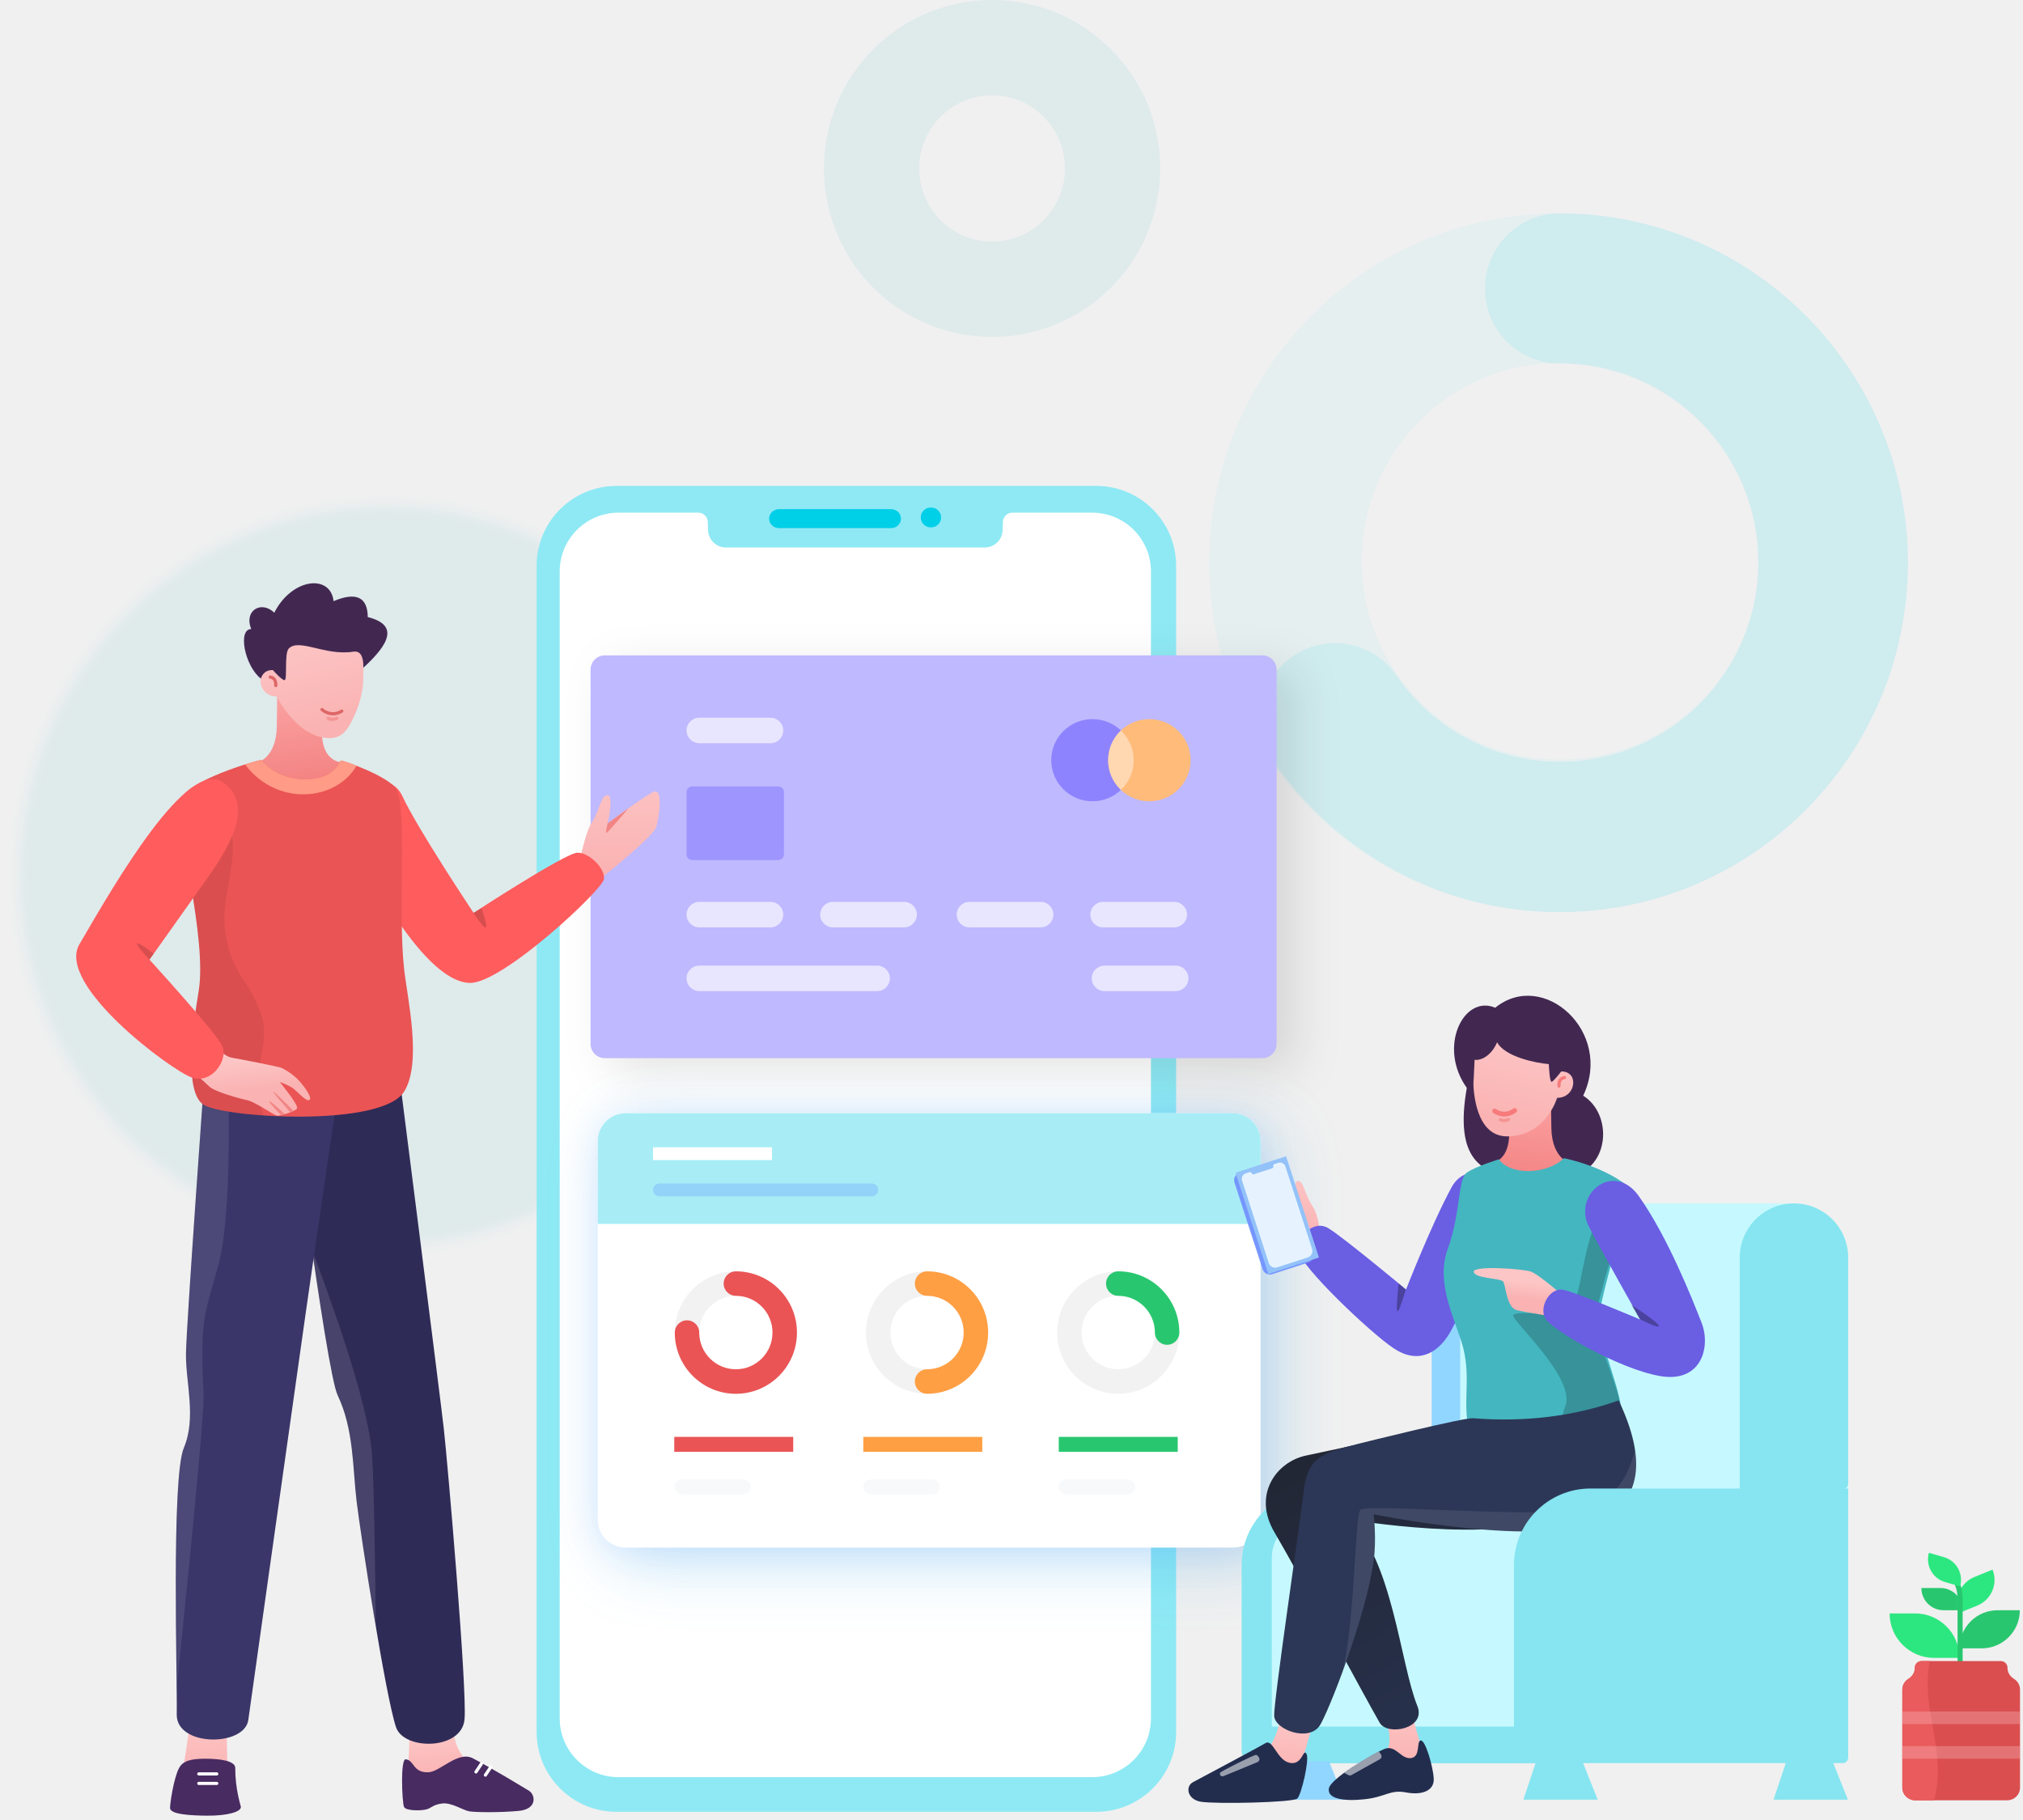
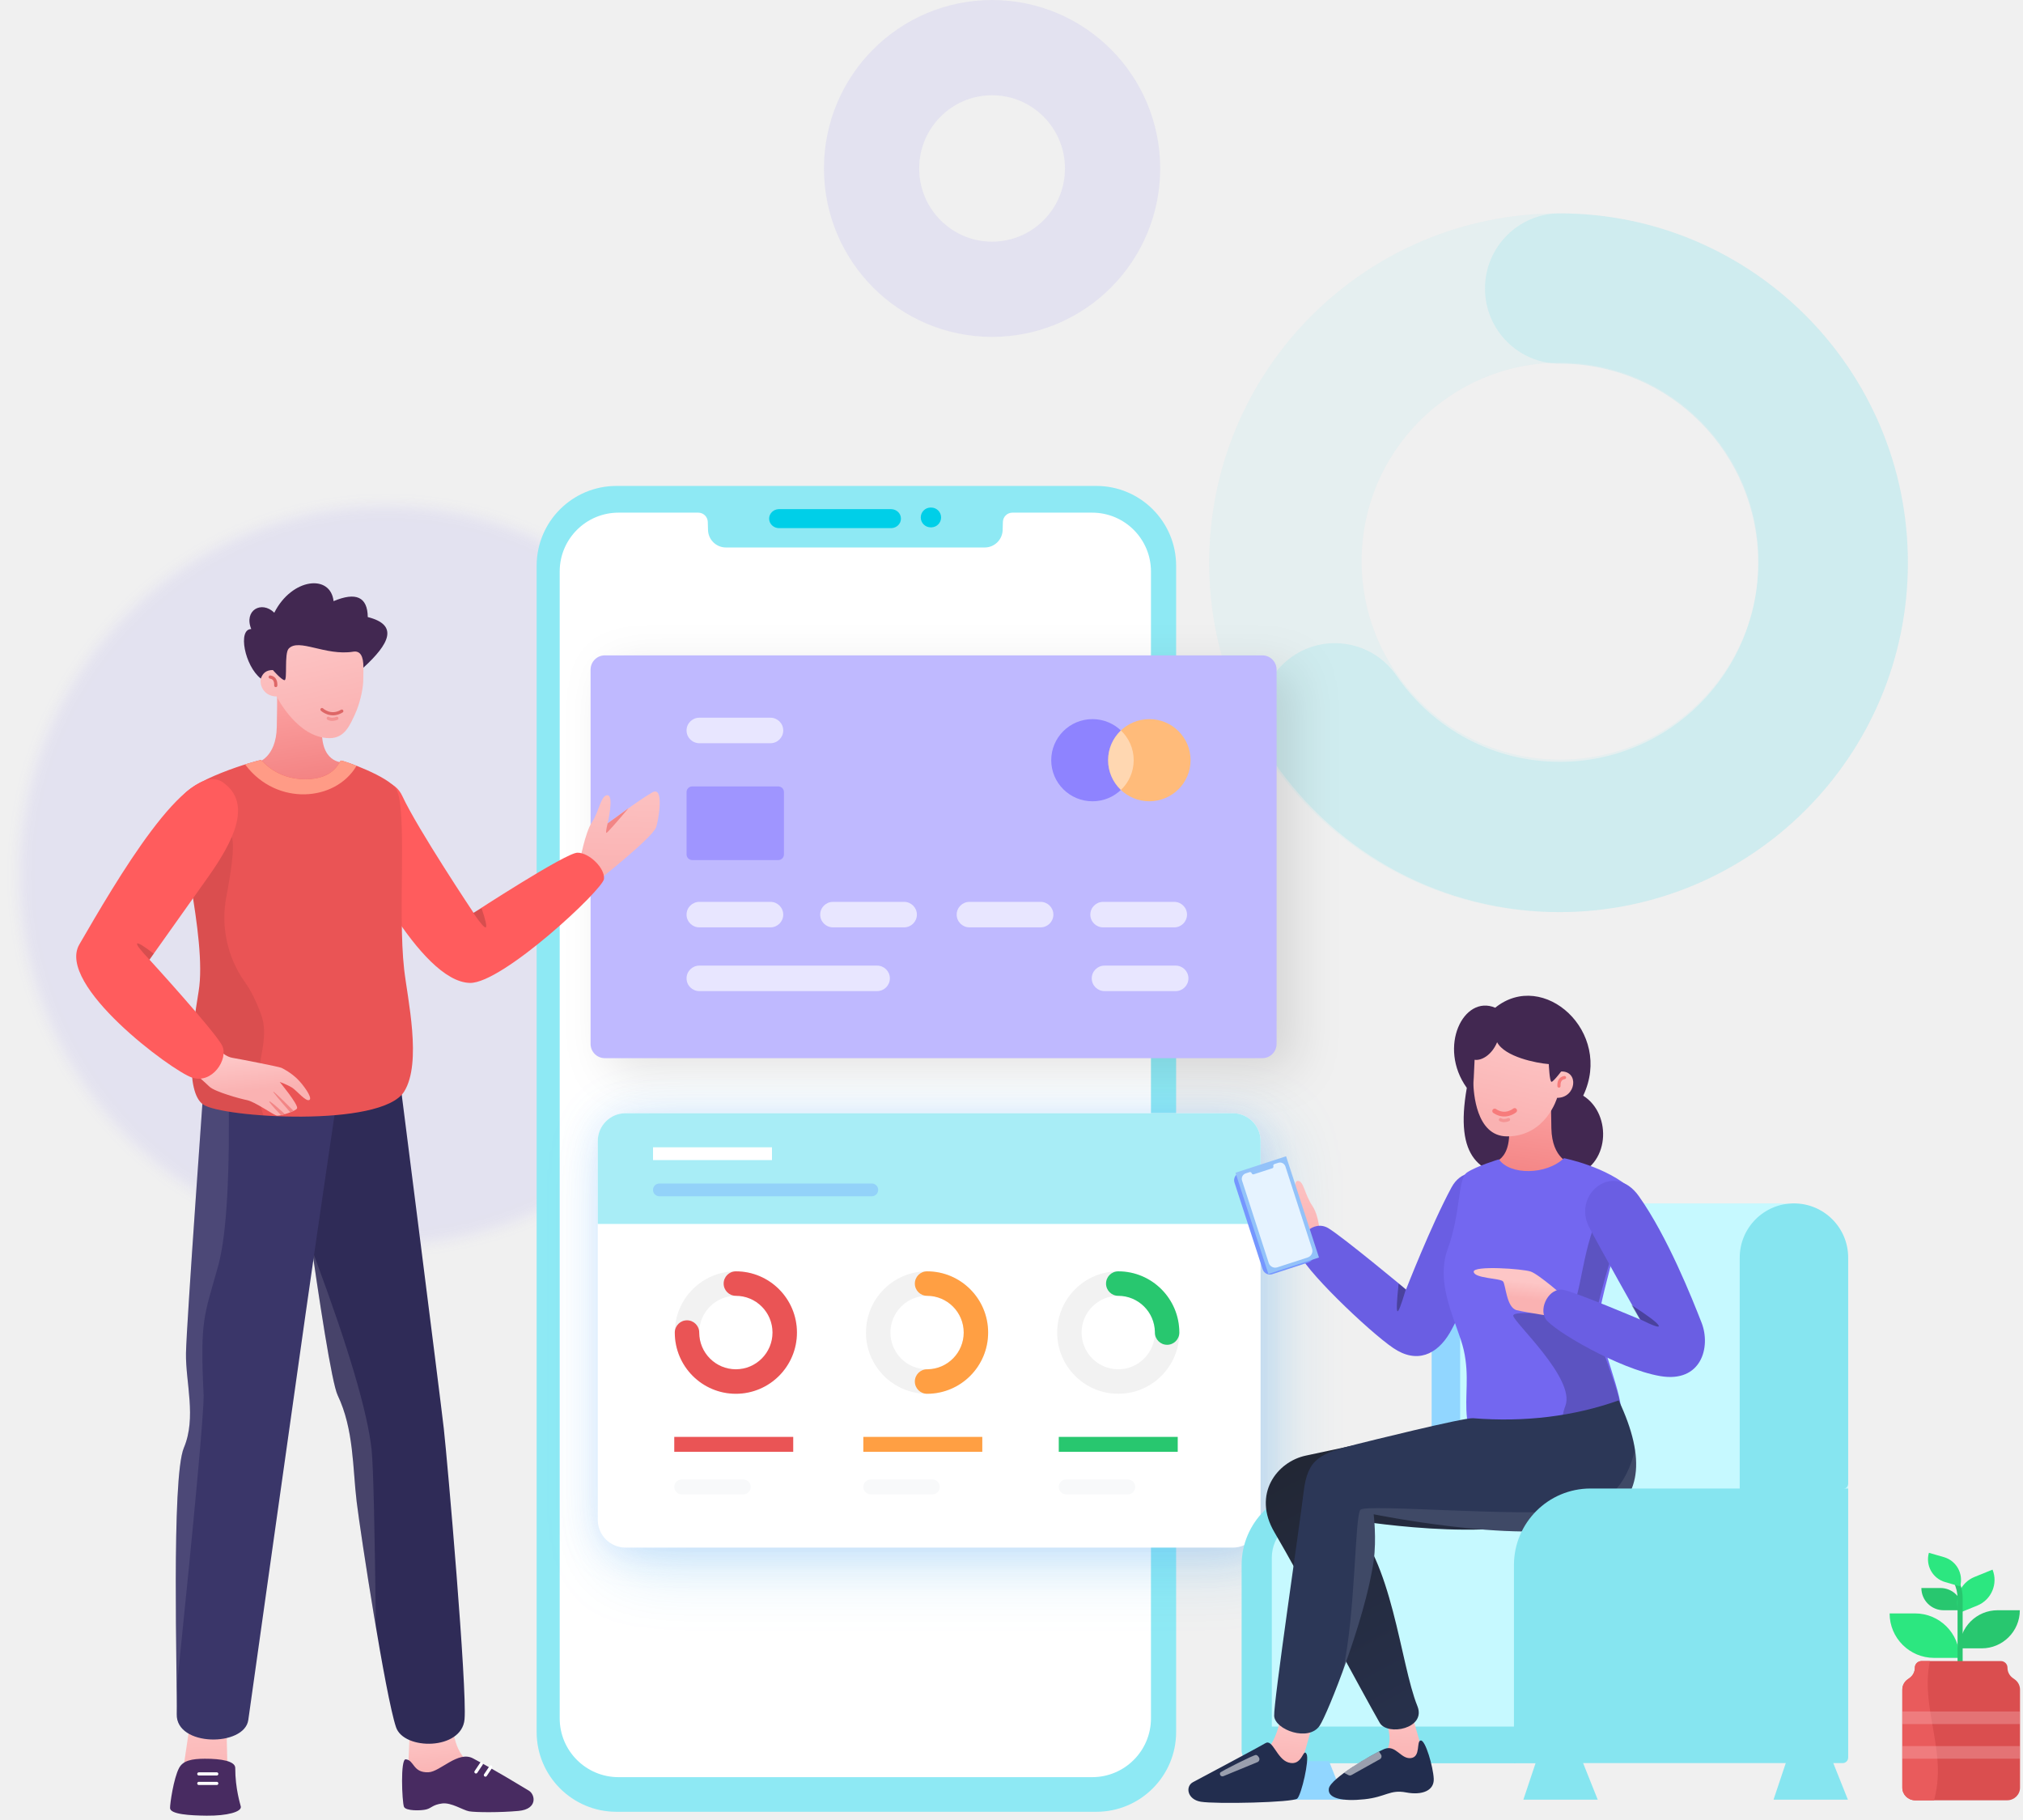
<svg xmlns="http://www.w3.org/2000/svg" xmlns:xlink="http://www.w3.org/1999/xlink" width="637px" height="573px" viewBox="0 0 637 573" version="1.1">
  <defs>
    <filter x="-2.6%" y="-2.6%" width="105.2%" height="105.2%" filterUnits="objectBoundingBox" id="filter-1">
      <feGaussianBlur stdDeviation="2" in="SourceGraphic" />
    </filter>
    <path d="M18.522,0 L43.63,0 C45.253,-7.42242666e-16 46.582,1.291 46.629,2.913 L46.703,5.483 C46.792,8.537 49.293,10.967 52.348,10.967 L133.831,10.967 C136.886,10.967 139.387,8.537 139.476,5.483 L139.55,2.913 C139.597,1.291 140.926,7.42242666e-16 142.549,0 L167.657,0 C177.886,-1.64974968e-14 186.179,8.293 186.179,18.522 L186.179,379.621 C186.179,389.85 177.886,398.143 167.657,398.143 L18.522,398.143 C8.293,398.143 4.01575893e-14,389.85 0,379.621 L0,18.522 C-1.25274242e-15,8.293 8.293,-1.67360005e-15 18.522,0 Z" id="path-2" />
    <path d="M8.757,0 L199.945,0 C204.781,-8.88398904e-16 208.702,3.921 208.702,8.757 L208.702,128.011 C208.702,132.847 204.781,136.768 199.945,136.768 L8.757,136.768 C3.921,136.768 4.14497961e-15,132.847 0,128.011 L0,8.757 C-5.92265936e-16,3.921 3.921,-2.66431478e-15 8.757,0 Z" id="path-4" />
    <filter x="-13.2%" y="-20.1%" width="131.1%" height="147.5%" filterUnits="objectBoundingBox" id="filter-6">
      <feOffset dx="5" dy="5" in="SourceAlpha" result="shadowOffsetOuter1" />
      <feGaussianBlur stdDeviation="10" in="shadowOffsetOuter1" result="shadowBlurOuter1" />
      <feColorMatrix values="0 0 0 0 0.076   0 0 0 0 0.583   0 0 0 0 0.879  0 0 0 0.229 0" type="matrix" in="shadowBlurOuter1" result="shadowMatrixOuter1" />
      <feOffset dx="0" dy="1" in="SourceAlpha" result="shadowOffsetOuter2" />
      <feGaussianBlur stdDeviation="5.5" in="shadowOffsetOuter2" result="shadowBlurOuter2" />
      <feColorMatrix values="0 0 0 0 0.504   0 0 0 0 0.7   0 0 0 0 1  0 0 0 0.234 0" type="matrix" in="shadowBlurOuter2" result="shadowMatrixOuter2" />
      <feMerge>
        <feMergeNode in="shadowMatrixOuter1" />
        <feMergeNode in="shadowMatrixOuter2" />
      </feMerge>
    </filter>
    <path d="M4.477,0 L211.527,0 C214,0 216.004,2.01 216.004,4.489 L216.004,122.332 C216.004,124.811 214,126.821 211.527,126.821 L4.477,126.821 C2.004,126.821 0,124.811 0,122.332 L0,4.489 C0,2.01 2.004,0 4.477,0 Z" id="path-7" />
    <filter x="-8.3%" y="-15.8%" width="122.2%" height="137.8%" filterUnits="objectBoundingBox" id="filter-8">
      <feOffset dx="6" dy="4" in="SourceAlpha" result="shadowOffsetOuter1" />
      <feGaussianBlur stdDeviation="7" in="shadowOffsetOuter1" result="shadowBlurOuter1" />
      <feColorMatrix values="0 0 0 0 0.019   0 0 0 0 0.019   0 0 0 0 0.019  0 0 0 0.11 0" type="matrix" in="shadowBlurOuter1" />
    </filter>
    <linearGradient x1="42.314%" y1="12.634%" x2="50%" y2="69.619%" id="linearGradient-9">
      <stop stop-color="#FDC6C6" offset="0%" />
      <stop stop-color="#FAB2B2" offset="100%" />
    </linearGradient>
    <linearGradient x1="46.204%" y1="-28.186%" x2="50%" y2="91.05%" id="linearGradient-10">
      <stop stop-color="#FDC6C6" offset="0%" />
      <stop stop-color="#FAB2B2" offset="100%" />
    </linearGradient>
    <linearGradient x1="44.814%" y1="-28.186%" x2="62.814%" y2="121.547%" id="linearGradient-11">
      <stop stop-color="#FFAFAF" offset="0%" />
      <stop stop-color="#F07777" offset="100%" />
    </linearGradient>
    <linearGradient x1="31.713%" y1="-6.917%" x2="55.144%" y2="91.235%" id="linearGradient-12">
      <stop stop-color="#FDC6C6" offset="0%" />
      <stop stop-color="#FAB2B2" offset="100%" />
    </linearGradient>
    <linearGradient x1="45.013%" y1="-28.186%" x2="50%" y2="91.05%" id="linearGradient-13">
      <stop stop-color="#FDC6C6" offset="0%" />
      <stop stop-color="#FAB2B2" offset="100%" />
    </linearGradient>
    <linearGradient x1="42.314%" y1="21.163%" x2="50%" y2="65.141%" id="linearGradient-14">
      <stop stop-color="#FDC6C6" offset="0%" />
      <stop stop-color="#FAB2B2" offset="100%" />
    </linearGradient>
    <linearGradient x1="45.136%" y1="-28.186%" x2="62.018%" y2="121.547%" id="linearGradient-15">
      <stop stop-color="#FFAFAF" offset="0%" />
      <stop stop-color="#F07777" offset="100%" />
    </linearGradient>
    <linearGradient x1="31.713%" y1="-6.206%" x2="55.144%" y2="90.72%" id="linearGradient-16">
      <stop stop-color="#FDC6C6" offset="0%" />
      <stop stop-color="#FAB2B2" offset="100%" />
    </linearGradient>
    <linearGradient x1="42.314%" y1="-3.86%" x2="50%" y2="78.278%" id="linearGradient-17">
      <stop stop-color="#FDC6C6" offset="0%" />
      <stop stop-color="#FAB2B2" offset="100%" />
    </linearGradient>
    <linearGradient x1="28.503%" y1="98.643%" x2="77.061%" y2="9.204%" id="linearGradient-18">
      <stop stop-color="#28324F" offset="0%" />
      <stop stop-color="#222735" offset="100%" />
    </linearGradient>
    <linearGradient x1="44.359%" y1="-28.186%" x2="50%" y2="91.05%" id="linearGradient-19">
      <stop stop-color="#FDC6C6" offset="0%" />
      <stop stop-color="#FAB2B2" offset="100%" />
    </linearGradient>
    <linearGradient x1="42.314%" y1="28.062%" x2="50%" y2="61.518%" id="linearGradient-20">
      <stop stop-color="#FDC6C6" offset="0%" />
      <stop stop-color="#FAB2B2" offset="100%" />
    </linearGradient>
    <linearGradient x1="42.314%" y1="8.536%" x2="50%" y2="71.77%" id="linearGradient-21">
      <stop stop-color="#FDC6C6" offset="0%" />
      <stop stop-color="#FAB2B2" offset="100%" />
    </linearGradient>
    <path d="M6.059,0 L31.005,0 C32.17,0 33.115,0.925 33.115,2.067 L33.115,2.126 C33.115,3.388 33.728,4.574 34.767,5.322 L35.413,5.788 C36.451,6.535 37.065,7.722 37.065,8.984 L37.065,39.872 C37.065,42.063 35.251,43.839 33.014,43.839 L4.051,43.839 C1.814,43.839 1.86636192e-13,42.063 1.86636192e-13,39.872 L1.86636192e-13,8.984 C1.86636192e-13,7.722 0.613,6.535 1.651,5.788 L2.298,5.322 C3.267,4.624 3.866,3.544 3.941,2.377 L3.95,2.067 C3.95,0.925 4.894,0 6.059,0 Z" id="path-22" />
  </defs>
  <g id="📝-Pages-New" stroke="none" stroke-width="1" fill="none" fill-rule="evenodd">
    <g id="Reset-Password" transform="translate(-139, -246)">
      <g id="Illustration" transform="translate(145, 261)">
        <g id="Shape">
-           <ellipse id="Oval" fill="#44b6c0" opacity="0.1" filter="url(#filter-1)" cx="115.531" cy="260.607" rx="115.531" ry="116.393" />
+           <ellipse id="Oval" fill="#7367F0" opacity="0.1" filter="url(#filter-1)" cx="115.531" cy="260.607" rx="115.531" ry="116.393" />
          <path d="M484.75,52.185 C423.999,52.185 374.75,101.434 374.75,162.185 C374.75,222.937 423.999,272.185 484.75,272.185 C545.501,272.185 594.75,222.937 594.75,162.185 C594.75,101.434 545.501,52.185 484.75,52.185 Z M485.25,99.185 C519.768,99.185 547.75,127.167 547.75,161.685 C547.75,196.203 519.768,224.185 485.25,224.185 C450.732,224.185 422.75,196.203 422.75,161.685 C422.75,127.167 450.732,99.185 485.25,99.185 Z" id="Oval" fill="#00CFE8" fill-rule="nonzero" opacity="0.05" />
-           <ellipse id="Oval" stroke="#44b6c0" stroke-width="30" opacity="0.1" cx="306.383" cy="38.041" rx="37.944" ry="38.041" />
+           <ellipse id="Oval" stroke="#7367F0" stroke-width="30" opacity="0.1" cx="306.383" cy="38.041" rx="37.944" ry="38.041" />
          <path d="M485.165,52.185 C545.687,52.185 594.75,101.434 594.75,162.185 C594.75,222.937 545.687,272.185 485.165,272.185 C448.704,272.185 415.237,254.153 394.923,224.605 C387.53,213.852 390.221,199.12 400.933,191.699 C411.538,184.353 426.029,186.927 433.491,197.412 L433.715,197.733 C445.321,214.614 464.362,224.873 485.165,224.873 C519.656,224.873 547.617,196.807 547.617,162.185 C547.617,127.91 520.213,100.059 486.198,99.505 L485.165,99.497 C472.15,99.497 461.598,88.906 461.598,75.841 C461.598,62.776 472.15,52.185 485.165,52.185 Z" id="Path" fill="#00CFE8" fill-rule="nonzero" opacity="0.1" />
        </g>
        <g id="Mobile-Banking-App" transform="translate(18, 138)">
          <g id="Phone3" transform="translate(144.9749, 0)">
            <path d="M25.137,0 L176.227,0 C190.109,-1.13278991e-14 201.364,11.254 201.364,25.137 L201.364,392.323 C201.364,406.206 190.109,417.46 176.227,417.46 L25.137,417.46 C11.254,417.46 -2.31133716e-14,406.206 -2.83662357e-14,392.323 L-2.83662357e-14,25.137 C-2.65136725e-14,11.254 11.254,6.10293932e-15 25.137,0 Z" id="Rectangle" fill="#8EE9F4" />
            <g id="Group-48" transform="translate(7.262298, 8.412419)">
              <mask id="mask-3" fill="white">
                <use xlink:href="#path-2" />
              </mask>
              <use id="Rectangle" fill="#FFFFFF" xlink:href="#path-2" />
              <ellipse id="Oval" fill-opacity="0.549" fill="#E97EFF" mask="url(#mask-3)" cx="70.585" cy="242.325" rx="15.969" ry="15.951" />
              <path d="M27.913,68.354 L159.667,68.354 C162.558,68.354 164.901,70.698 164.901,73.588 C164.901,76.479 162.558,78.822 159.667,78.822 L27.913,78.822 C25.023,78.822 22.679,76.479 22.679,73.588 C22.679,70.698 25.023,68.354 27.913,68.354 Z" id="Rectangle" fill-opacity="0.549" fill="#E97EFF" mask="url(#mask-3)" />
            </g>
            <path d="M111.597,7.308 C113.319,7.308 114.715,8.647 114.715,10.299 C114.715,11.914 113.38,13.231 111.711,13.288 L111.597,13.29 L76.329,13.29 C74.607,13.29 73.211,11.951 73.211,10.299 C73.211,8.684 74.546,7.368 76.215,7.31 L76.329,7.308 L111.597,7.308 Z" id="Path" fill="#00CFE8" fill-rule="nonzero" />
            <path d="M124.236,6.81 C125.958,6.81 127.355,8.205 127.355,9.925 C127.355,11.608 126.02,12.979 124.35,13.039 L124.236,13.041 L124.072,13.041 C122.35,13.041 120.953,11.646 120.953,9.925 C120.953,8.243 122.288,6.872 123.958,6.812 L124.072,6.81 L124.236,6.81 Z" id="Path" fill="#00CFE8" fill-rule="nonzero" />
          </g>
          <g id="BoardPieChart" transform="translate(164.2294, 197.5135)">
            <mask id="mask-5" fill="white">
              <use xlink:href="#path-4" />
            </mask>
            <g id="Rectangle">
              <use fill="black" fill-opacity="1" filter="url(#filter-6)" xlink:href="#path-4" />
              <use fill="#FFFFFF" fill-rule="evenodd" xlink:href="#path-4" />
            </g>
            <polygon id="Rectangle" fill="#A8EDF6" mask="url(#mask-5)" points="-4.682 -5.363 214.053 -5.363 214.053 34.862 -4.682 34.862" />
            <path d="M19.403,22.124 L86.286,22.124 C87.396,22.124 88.297,23.025 88.297,24.135 C88.297,25.246 87.396,26.147 86.286,26.147 L19.403,26.147 C18.292,26.147 17.392,25.246 17.392,24.135 C17.392,23.025 18.292,22.124 19.403,22.124 Z" id="Rectangle" fill="#6FA3FF" opacity="0.366" mask="url(#mask-5)" />
            <rect id="Rectangle" fill="#FFFFFF" mask="url(#mask-5)" x="17.392" y="10.727" width="37.459" height="4.023" />
            <rect id="Rectangle" fill="#EA5455" mask="url(#mask-5)" x="24.081" y="101.905" width="37.459" height="4.693" />
            <path d="M26.427,115.314 L45.815,115.314 C47.111,115.314 48.162,116.365 48.162,117.66 C48.162,118.956 47.111,120.007 45.815,120.007 L26.427,120.007 C25.132,120.007 24.081,118.956 24.081,117.66 C24.081,116.365 25.132,115.314 26.427,115.314 Z" id="Rectangle" fill="#F8F9FA" mask="url(#mask-5)" />
            <rect id="Rectangle" fill="#FF9F43" fill-rule="nonzero" mask="url(#mask-5)" x="83.615" y="101.905" width="37.459" height="4.693" />
            <path d="M85.961,115.314 L105.349,115.314 C106.645,115.314 107.695,116.365 107.695,117.66 C107.695,118.956 106.645,120.007 105.349,120.007 L85.961,120.007 C84.665,120.007 83.615,118.956 83.615,117.66 C83.615,116.365 84.665,115.314 85.961,115.314 Z" id="Rectangle" fill="#F8F9FA" mask="url(#mask-5)" />
            <rect id="Rectangle" fill="#28C76F" mask="url(#mask-5)" x="145.155" y="101.905" width="37.459" height="4.693" />
            <path d="M147.501,115.314 L166.889,115.314 C168.185,115.314 169.236,116.365 169.236,117.66 C169.236,118.956 168.185,120.007 166.889,120.007 L147.501,120.007 C146.205,120.007 145.155,118.956 145.155,117.66 C145.155,116.365 146.205,115.314 147.501,115.314 Z" id="Rectangle" fill="#F8F9FA" mask="url(#mask-5)" />
            <g id="Group-37" mask="url(#mask-5)">
              <g transform="translate(24.08098, 52.96396)" id="Group-5">
                <g transform="translate(0.167229, 0.167607)" />
              </g>
            </g>
            <g id="Group-3" mask="url(#mask-5)">
              <g transform="translate(144.6531, 49.77942)">
                <path d="M19.231,38.55 C29.853,38.55 38.463,29.92 38.463,19.275 C38.463,8.63 29.853,0 19.231,0 C8.61,0 0,8.63 0,19.275 C0,29.92 8.61,38.55 19.231,38.55 Z M19.231,30.84 C12.859,30.84 7.693,25.662 7.693,19.275 C7.693,12.888 12.859,7.71 19.231,7.71 C25.604,7.71 30.77,12.888 30.77,19.275 C30.77,25.662 25.604,30.84 19.231,30.84 Z" id="Oval" fill="#F2F2F2" />
                <path d="M38.463,19.275 C38.463,8.63 29.853,0 19.231,0 C17.107,0 15.385,1.726 15.385,3.855 C15.385,5.984 17.107,7.71 19.231,7.71 C25.532,7.71 30.653,12.771 30.768,19.058 L30.77,19.275 C30.77,21.404 32.492,23.13 34.616,23.13 C36.741,23.13 38.463,21.404 38.463,19.275 Z" id="Path" fill="#28C76F" />
              </g>
            </g>
            <g id="Group-4" mask="url(#mask-5)">
              <g transform="translate(84.45066, 49.77942)">
                <path d="M19.231,38.55 C29.853,38.55 38.463,29.92 38.463,19.275 C38.463,8.63 29.853,0 19.231,0 C8.61,0 0,8.63 0,19.275 C0,29.92 8.61,38.55 19.231,38.55 Z M19.231,30.84 C12.859,30.84 7.693,25.662 7.693,19.275 C7.693,12.888 12.859,7.71 19.231,7.71 C25.604,7.71 30.77,12.888 30.77,19.275 C30.77,25.662 25.604,30.84 19.231,30.84 Z" id="Oval" fill="#F2F2F2" fill-rule="evenodd" />
                <path d="M19.231,38.55 C29.853,38.55 38.463,29.92 38.463,19.275 C38.463,8.63 29.853,0 19.231,0 C17.107,0 15.385,1.726 15.385,3.855 C15.385,5.984 17.107,7.71 19.231,7.71 C25.604,7.71 30.77,12.888 30.77,19.275 C30.77,25.589 25.721,30.722 19.448,30.838 L19.231,30.84 C17.107,30.84 15.385,32.566 15.385,34.695 C15.385,36.824 17.107,38.55 19.231,38.55 Z" id="Path" fill="#FF9F43" fill-rule="nonzero" />
              </g>
            </g>
            <g id="Group-6" mask="url(#mask-5)">
              <g transform="translate(24.24821, 49.77942)">
                <path d="M19.231,38.55 C29.853,38.55 38.463,29.92 38.463,19.275 C38.463,8.63 29.853,0 19.231,0 C8.61,0 0,8.63 0,19.275 C0,29.92 8.61,38.55 19.231,38.55 Z M19.231,30.84 C12.859,30.84 7.693,25.662 7.693,19.275 C7.693,12.888 12.859,7.71 19.231,7.71 C25.604,7.71 30.77,12.888 30.77,19.275 C30.77,25.662 25.604,30.84 19.231,30.84 Z" id="Oval" fill="#F2F2F2" />
                <path d="M0,19.275 C0,29.92 8.61,38.55 19.231,38.55 C29.853,38.55 38.463,29.92 38.463,19.275 C38.463,8.63 29.853,0 19.231,0 C17.107,0 15.385,1.726 15.385,3.855 C15.385,5.984 17.107,7.71 19.231,7.71 C25.604,7.71 30.77,12.888 30.77,19.275 C30.77,25.662 25.604,30.84 19.231,30.84 C12.859,30.84 7.693,25.662 7.693,19.275 C7.693,17.146 5.971,15.42 3.846,15.42 C1.722,15.42 0,17.146 0,19.275 Z" id="Path" fill="#EA5455" />
              </g>
            </g>
          </g>
          <g id="VisaCard2" transform="translate(161.9642, 53.35135)">
            <g id="Rectangle">
              <use fill="black" fill-opacity="1" filter="url(#filter-8)" xlink:href="#path-7" />
              <use fill="#BFB9FF" fill-rule="evenodd" xlink:href="#path-7" />
            </g>
            <g id="Group-46" transform="translate(30.2182, 18.95627)">
              <g id="Group-45" transform="translate(0, 1.115074)">
                <g id="Group-43" transform="translate(114.8291, 0)">
                  <ellipse id="Oval" fill="#8E83FF" cx="12.983" cy="12.935" rx="12.983" ry="12.935" />
                  <ellipse id="Oval-Copy-10" fill="#FFBB7A" cx="30.89" cy="12.935" rx="12.983" ry="12.935" />
                  <path d="M21.819,3.681 L21.938,3.57 C24.419,5.926 25.965,9.25 25.965,12.935 C25.965,16.619 24.419,19.944 21.938,22.3 C19.454,19.945 17.907,16.62 17.907,12.935 C17.907,9.308 19.405,6.03 21.819,3.681 L21.938,3.57 L21.819,3.681 Z" id="Path" fill-opacity="0.416" fill="#FFFFFF" />
                </g>
                <path d="M1.791,21.186 L28.875,21.186 C29.864,21.186 30.666,21.985 30.666,22.971 L30.666,42.596 C30.666,43.581 29.864,44.38 28.875,44.38 L1.791,44.38 C0.802,44.38 4.97021279e-14,43.581 4.97021279e-14,42.596 L4.97021279e-14,22.971 C4.97021279e-14,21.985 0.802,21.186 1.791,21.186 Z" id="Rectangle" fill="#9F95FF" />
              </g>
              <g id="Group-44" transform="translate(0, 0.669045)" fill="#FFFFFF" fill-opacity="0.647">
                <path d="M4.029,57.984 L26.413,57.984 C28.638,57.984 30.442,59.781 30.442,61.998 C30.442,64.215 28.638,66.012 26.413,66.012 L4.029,66.012 C1.804,66.012 -1.03380426e-13,64.215 -1.03380426e-13,61.998 C-1.03380426e-13,59.781 1.804,57.984 4.029,57.984 Z" id="Rectangle" />
                <path d="M4.029,78.055 L59.989,78.055 C62.214,78.055 64.018,79.852 64.018,82.069 C64.018,84.286 62.214,86.084 59.989,86.084 L4.029,86.084 C1.804,86.084 -9.94042559e-14,84.286 -9.94042559e-14,82.069 C-9.94042559e-14,79.852 1.804,78.055 4.029,78.055 Z" id="Rectangle" />
                <path d="M131.617,78.055 L154.001,78.055 C156.226,78.055 158.03,79.852 158.03,82.069 C158.03,84.286 156.226,86.084 154.001,86.084 L131.617,86.084 C129.392,86.084 127.588,84.286 127.588,82.069 C127.588,79.852 129.392,78.055 131.617,78.055 Z" id="Rectangle" />
                <path d="M4.029,0 L26.413,0 C28.638,0 30.442,1.797 30.442,4.014 C30.442,6.231 28.638,8.029 26.413,8.029 L4.029,8.029 C1.804,8.029 0,6.231 0,4.014 C0,1.797 1.804,0 4.029,0 Z" id="Rectangle" />
                <path d="M46.111,57.984 L68.495,57.984 C70.72,57.984 72.524,59.781 72.524,61.998 C72.524,64.215 70.72,66.012 68.495,66.012 L46.111,66.012 C43.886,66.012 42.082,64.215 42.082,61.998 C42.082,59.781 43.886,57.984 46.111,57.984 Z" id="Rectangle-Copy-38" />
                <path d="M89.088,57.984 L111.472,57.984 C113.697,57.984 115.501,59.781 115.501,61.998 C115.501,64.215 113.697,66.012 111.472,66.012 L89.088,66.012 C86.863,66.012 85.059,64.215 85.059,61.998 C85.059,59.781 86.863,57.984 89.088,57.984 Z" id="Rectangle-Copy-39" />
                <path d="M131.169,57.984 L153.553,57.984 C155.778,57.984 157.582,59.781 157.582,61.998 C157.582,64.215 155.778,66.012 153.553,66.012 L131.169,66.012 C128.944,66.012 127.14,64.215 127.14,61.998 C127.14,59.781 128.944,57.984 131.169,57.984 Z" id="Rectangle-Copy-40" />
              </g>
            </g>
          </g>
          <g id="Men1.1" transform="translate(0, 30.64865)">
            <g id="LLeg" transform="translate(66.42274, 149.2404)">
              <path d="M52.059,209.111 C52.059,209.111 51.905,218.968 57.959,222.469 C64.011,225.97 73.389,232.476 73.389,232.476 L37.714,233.685 L38.731,209.022 L52.059,209.111 Z" id="Path" fill="url(#linearGradient-9)" />
              <path d="M37.338,221.046 C40.097,221.331 39.494,225.321 44.5,225.127 C48.147,224.985 53.835,218.259 58.514,220.75 C65.656,224.553 74.03,229.681 76.084,230.902 C78.137,232.123 78.948,236.729 72.881,237.294 C67.078,237.835 59.246,237.775 57.284,237.417 C55.322,237.06 51.682,234.557 48.754,234.957 C45.826,235.358 45.493,236.367 43.857,236.814 C42.22,237.261 37.281,237.358 36.769,235.979 C36.181,234.397 35.592,220.867 37.338,221.046 Z" id="Path" fill="#482B61" />
              <path d="M34.573,-1.98621069e-14 C34.573,-1.98621069e-14 48.182,106.815 49.32,116.917 C50.457,127.019 56.705,198.882 55.85,208.467 C54.979,218.229 36.717,218.282 34.267,210.917 C30.914,200.835 23.162,150.452 21.88,139.93 C20.598,129.409 21.048,117.194 15.896,106.42 C12.207,98.707 -3.4583696e-14,2.739 -3.4583696e-14,2.739 L34.573,-1.98621069e-14 Z" id="Path" fill="#2F2B57" />
              <path d="M26.574,123.435 L26.623,123.915 C27.142,129.495 27.578,147.976 27.929,179.36 L27.146,174.673 C24.689,159.809 22.508,145.085 21.88,139.93 C20.625,129.628 21.03,117.702 16.211,107.095 L15.896,106.42 C14.272,103.026 10.999,82.537 7.842,60.658 L8.834,63.312 C19.372,91.653 25.286,111.695 26.574,123.435 Z" id="Path" fill-opacity="0.192" fill="#FFFFFF" opacity="0.591" />
              <line x1="61.152" y1="222.465" x2="59.445" y2="225.018" id="Path-10" stroke="#FFFFFF" stroke-linecap="round" />
              <line x1="64.132" y1="223.463" x2="62.425" y2="226.017" id="Path-10" stroke="#FFFFFF" stroke-linecap="round" />
            </g>
            <g id="RLeg" transform="translate(29.16793, 151.8545)">
              <polygon id="Path" fill="url(#linearGradient-10)" points="6.418 208.758 3.226 230.314 18.657 230.236 18.152 208.357" />
              <path d="M0.382,233.802 C0.331,232.544 1.502,224.387 3.226,221.157 C4.476,218.814 7.249,218.265 11.306,218.249 C16.539,218.229 20.913,219.02 20.907,221.157 C20.888,227.696 22.546,232.725 22.658,233.299 C22.985,234.985 18.305,236.243 11.912,236.179 C6.679,236.127 0.463,235.763 0.382,233.802 Z" id="Path" fill="#482B61" />
              <path d="M54.336,0.893 C54.336,0.893 47.26,48.566 42.978,78.73 C38.769,108.37 26.305,196.782 25.018,206.037 C23.835,214.533 2.254,214.533 2.481,204.243 C2.708,193.953 0.71,129.832 4.728,120.338 C8.747,110.844 5.248,99.795 5.394,90.573 C5.541,81.35 11.32,1.509 11.32,1.509 L54.336,0.893 Z" id="Path" fill="#3A3669" />
              <path d="M15.629,62.713 L15.291,63.94 C11.194,78.66 9.78,79.986 10.941,103.464 L10.953,103.941 C10.994,109.848 8.185,140.414 2.526,195.639 L2.5,192.206 C2.302,169.677 1.472,128.942 4.626,120.593 L4.728,120.338 C8.747,110.844 5.248,99.795 5.394,90.573 C5.541,81.35 11.32,1.509 11.32,1.509 L18.702,1.403 L18.778,5.06 C19.309,33.622 18.259,52.84 15.629,62.713 L15.629,62.713 Z" id="Path" fill-opacity="0.192" fill="#FFFFFF" opacity="0.462" />
              <line x1="9.436" y1="223.03" x2="15.085" y2="223.03" id="Path-9" stroke="#FFFFFF" stroke-linecap="round" />
              <line x1="9.436" y1="226.025" x2="15.085" y2="226.025" id="Path-9" stroke="#FFFFFF" stroke-linecap="round" />
            </g>
            <g id="Head" transform="translate(52.24105, 0)">
              <path d="M4.794,56.429 C4.794,56.429 10.705,55.035 10.91,45.3 C11.115,35.565 10.971,32.243 10.971,32.243 L24.985,32.006 C24.985,32.006 25.127,42.855 25.129,46.78 C25.134,57.319 32.441,56.429 32.441,56.429 C32.441,56.429 30.922,64.975 19.124,65.642 C9.913,66.163 4.794,56.429 4.794,56.429 Z" id="Path" fill="url(#linearGradient-11)" />
              <g id="Head1" transform="translate(0.582624, 0)">
                <path d="M9.102,27.322 C3.294,27.096 4.241,35.642 10.275,35.63 C10.275,35.63 16.759,48.735 26.94,48.769 C31.844,48.785 33.445,44.395 34.915,41.313 C36.385,38.231 37.464,33.621 37.554,30.798 C37.65,27.789 37.662,17.901 37.662,17.901 L8.876,17.888 L9.102,27.322 Z" id="Path" fill="url(#linearGradient-12)" />
                <path d="M26.53,42.666 C27.446,43.052 28.464,42.826 29.223,42.382" id="Path" stroke="#F49494" stroke-linecap="round" transform="translate(27.87652, 42.62291) rotate(6) translate(-27.87652, -42.62291) " />
                <path d="M9.682,32.344 C10.049,31.021 9.888,29.867 8.582,29.341" id="Path-8" stroke="#DE6767" stroke-linecap="round" transform="translate(9.217431, 30.84216) rotate(-13) translate(-9.217431, -30.84216) " />
                <path d="M9.102,27.322 C9.102,27.322 11.773,30.42 12.76,30.506 C13.749,30.591 12.623,22.12 14.078,20.577 C17.274,17.186 25.626,22.948 34.408,21.541 C36.578,21.193 37.643,22.873 37.604,26.579 C45.814,19.055 48.791,13.119 38.98,10.64 C38.901,4.271 35.256,2.673 28.208,5.627 C27.266,-2.976 15.088,-1.677 9.544,9.267 C5.532,5.344 -0.108,8.511 2.286,14.415 C-2.035,14.415 0.217,26.024 5.308,30.011 C5.916,28.269 7.026,27.322 9.102,27.322 Z" id="Path" fill="#422851" />
                <path d="M24.764,38.962 C24.764,38.962 26.759,42.204 30.664,41.045" id="Path" stroke="#DE6767" stroke-linecap="round" transform="translate(27.71392, 40.12866) rotate(-15) translate(-27.71392, -40.12866) " />
              </g>
            </g>
            <g id="LArm" transform="translate(85.16583, 62.32707)">
              <g id="Group-3" transform="translate(85.96644, 17.48897) rotate(4) translate(-85.96644, -17.48897) translate(73.96644, 2.488965)">
                <path d="M-7.94013428e-14,23.728 C-7.94013428e-14,23.728 1.014,14.395 2.982,11.012 C4.949,7.628 5.209,2.157 7.293,2.211 C9.377,2.267 7.91,11.075 7.91,11.075 C7.91,11.075 17.056,3.159 21.261,0.357 C25.097,-2.198 23.728,9.73 23.209,11.275 C21.972,14.952 5.706,29.64 5.706,29.64 C5.706,29.64 0.433,24.522 -7.94013428e-14,23.728 Z" id="Path" fill="url(#linearGradient-13)" />
                <path d="M7.91,11.075 C7.573,13.084 7.523,14.081 7.76,14.064 C7.997,14.047 10.12,11.31 14.127,5.851 L7.91,11.075 Z" id="Path" fill="#F28585" />
              </g>
              <path d="M17.528,4.679 C22.259,14.939 39.955,41.45 39.955,41.45 C39.955,41.45 68.953,22.544 72.643,22.506 C76.333,22.467 81.343,27.363 81.028,30.741 C80.713,34.12 48.963,63.757 38.78,63.507 C22.947,63.119 3.092,21.946 1.053,16.443 C-4.407,1.703 12.913,-5.329 17.528,4.679 Z" id="Path" fill="#FF5C5D" />
              <path d="M39.85,41.431 C42.082,44.701 43.398,46.229 43.798,46.014 C44.198,45.8 43.759,43.801 42.482,40.018 L39.85,41.431 Z" id="Path-5" fill-opacity="0.16" fill="#000000" />
            </g>
            <g id="Body" transform="translate(32.50797, 55.66771)">
              <path d="M0.149,12.98 C-1.337,20.104 8.838,56.008 6.039,72.805 C3.825,86.09 1.711,104.381 7.449,108.443 C13.291,112.577 63.579,115.86 70.747,104.381 C76.434,95.275 71.778,75.079 70.747,65.867 C68.69,47.488 71.796,15.726 68.307,9.23 C66.142,5.2 51.384,0.003 50.83,0.164 C50.276,0.325 48.972,6.035 39.641,6.035 C30.309,6.035 26.189,0.164 25.687,0.003 C25.186,-0.158 1.494,6.535 0.149,12.98 Z" id="Path" fill="#EA5455" />
              <path d="M25.664,3.40471175e-05 L25.687,0.003 C26.189,0.164 30.309,6.035 39.641,6.035 C48.972,6.035 50.276,0.325 50.83,0.164 C51.03,0.106 53.08,0.746 55.721,1.777 L55.709,1.898 C49.039,13.098 30.696,14.479 20.892,1.665 L20.669,1.368 L21.764,1.029 C23.766,0.42 25.199,0.054 25.589,0.006 L25.664,3.40471175e-05 Z" id="Path" fill="#FF9B86" />
              <path d="M0.181,17.928 L1.003,18.042 C9.725,19.29 14.841,21.264 16.349,23.964 C17.339,25.736 16.879,31.728 14.968,41.941 L14.766,43.012 C12.994,52.27 15.02,61.846 20.369,69.572 L20.67,69.999 C22.479,72.53 24.147,75.863 25.673,79.997 C29.214,89.587 21.682,97.667 26.452,111.933 L25.478,111.862 C16.612,111.183 9.441,109.852 7.449,108.443 C1.711,104.381 3.825,86.09 6.039,72.805 C8.42,58.513 1.409,30.387 0.181,17.928 Z" id="Path" fill-opacity="0.067" fill="#000000" />
            </g>
            <g id="Rarm" transform="translate(0, 61.67254)">
              <g id="Group-2" transform="translate(36.33261, 83.2852)">
                <path d="M6.548,0 C6.548,0 9.896,3.949 12.753,4.441 C15.61,4.932 27.568,7.271 28.298,7.617 C28.988,7.945 31.347,9.187 33.364,11.179 C35.112,12.906 38.136,16.999 37.122,17.704 C36.038,18.457 33.112,14.765 31.644,13.853 C30.105,12.895 27.739,12.047 27.739,12.047 C27.739,12.047 33.591,19.107 33.219,20.34 C32.947,21.24 27.971,22.777 26.907,22.662 C25.843,22.547 19.98,18.254 17.345,17.754 C15.517,17.408 7.333,15.191 5.607,13.527 C3.882,11.862 -3.9524224e-14,8.483 -3.9524224e-14,8.483 L6.548,0 Z" id="Path" fill="url(#linearGradient-14)" />
                <path d="M32.091,21.158 C28.008,17.045 25.882,15.023 25.712,15.093 C25.541,15.163 27.32,17.328 31.048,21.588 L32.091,21.158 Z" id="Path" fill="#F28585" />
                <path d="M29.362,22.172 C26.303,19.37 24.674,18.036 24.474,18.171 C24.274,18.306 25.499,19.754 28.149,22.514 L29.362,22.172 Z" id="Path" fill="#F28585" />
              </g>
              <path d="M46.209,1.023 C55.664,7.677 49.347,19.771 41.503,30.865 C34.175,41.227 23.068,56.837 23.068,56.837 C23.068,56.837 43.953,79.713 45.97,83.945 C47.987,88.178 42.836,96.127 36.431,93.956 C30.026,91.785 -6.422,64.786 0.99,52.027 C12.311,32.538 35.04,-6.836 46.209,1.023 Z" id="Path" fill="#FF5C5D" />
              <path d="M23.068,56.837 C20.211,53.814 18.916,52.128 19.183,51.778 C19.45,51.428 21.193,52.489 24.413,54.959 L23.068,56.837 Z" id="Path-6" fill-opacity="0.16" fill="#000000" />
            </g>
          </g>
          <g id="Group-7" transform="translate(348.8459, 160.0541)">
            <path d="M42.222,155.619 L123.353,155.619 L123.353,155.619 L123.353,238.078 C123.353,240.287 121.562,242.078 119.353,242.078 L22.111,242.078 C19.901,242.078 18.111,240.287 18.111,238.078 L18.111,179.73 C18.111,166.414 28.906,155.619 42.222,155.619 Z" id="Rectangle" fill="#86E5F0" />
            <polygon id="Rectangle" fill="#86E5F0" points="27.619 225.012 104.398 225.012 104.398 242.078 27.619 242.078" />
            <polygon id="Path" fill="#86E5F0" points="125.399 241.46 130.243 253.59 106.829 253.59 110.886 241.46" />
            <polygon id="Path" fill="#91D6FF" points="45.628 241.46 50.472 253.59 27.058 253.59 31.116 241.46" />
            <polygon id="Path" fill="#86E5F0" points="204.173 241.46 209.016 253.59 185.603 253.59 189.66 241.46" />
            <path d="M101.538,66.333 L123.95,65.847 L123.95,65.847 L123.95,163.774 L77.95,163.774 L77.95,90.438 C77.95,77.326 88.429,66.617 101.538,66.333 Z" id="Rectangle" fill="#91D6FF" />
            <path d="M111.035,65.847 L187.266,65.847 C199.328,65.847 209.106,75.625 209.106,87.687 L209.106,164.022 C209.106,164.987 208.324,165.77 207.359,165.77 L86.924,165.77 L86.924,165.77 L86.924,89.958 C86.924,76.642 97.719,65.847 111.035,65.847 Z" id="Rectangle" fill="#C6F9FF" />
            <path d="M192.033,65.847 C201.462,65.847 209.106,73.491 209.106,82.92 L209.106,154.046 C209.106,155.011 208.324,155.793 207.359,155.793 L174.959,155.793 L174.959,155.793 L174.959,82.92 C174.959,73.491 182.603,65.847 192.033,65.847 Z" id="Rectangle" fill="#86E5F0" />
            <path d="M40.219,164.82 L118.499,164.82 L118.499,164.82 L118.499,230.574 L27.619,230.574 L27.619,177.42 C27.619,170.461 33.26,164.82 40.219,164.82 Z" id="Rectangle" fill="#C6F9FF" />
            <g id="Wom1.4" transform="translate(82.66293, 127.5) scale(-1, 1) translate(-82.66293, -127.5) translate(0.662928, 0)">
              <g id="Head" transform="translate(32.71943, 0.465078)">
                <path d="M10.006,56.875 C-2.193,54.033 -2.996,37.281 6.278,31.47 C-3.286,11.41 18.831,-8.507 33.981,3.776 C43.913,-0.478 52.167,16.121 42.925,29.013 C46.8,51.148 38.914,56.869 24.697,57.112 L10.006,56.875 Z" id="Path" fill="#422851" />
                <path d="M10.157,52.874 C10.157,52.874 16.091,51.48 16.297,41.752 C16.503,32.024 16.358,28.704 16.358,28.704 L29.429,28.468 C29.429,28.468 29.571,39.309 29.573,43.231 C29.579,53.764 36.914,52.874 36.914,52.874 C36.914,52.874 35.389,61.415 23.546,62.081 C14.299,62.602 10.157,52.874 10.157,52.874 Z" id="Path" fill="url(#linearGradient-15)" />
                <path d="M13.312,23.846 C7.481,23.62 8.432,32.16 14.489,32.149 C14.489,32.149 18.007,44.281 30.221,44.281 C40.14,44.281 40.786,30.141 40.876,27.32 C40.972,24.312 40.985,14.431 40.985,14.431 L13.085,14.418 L13.312,23.846 Z" id="Path" fill="url(#linearGradient-16)" />
                <path d="M28.082,35.158 C28.082,35.158 30.088,38.401 34.005,37.248" id="Path" stroke="#F77B7B" stroke-width="1.5" stroke-linecap="round" transform="translate(31.04382, 36.32699) rotate(-18) translate(-31.04382, -36.32699) " />
                <path d="M29.782,39.029 C30.701,39.415 31.573,39.415 32.336,38.972" id="Path" stroke="#F49494" stroke-linecap="round" transform="translate(31.05888, 39.14183) rotate(2) translate(-31.05888, -39.14183) " />
                <path d="M13.58,28.582 C13.947,27.261 13.785,26.107 12.473,25.58" id="Path-8" stroke="#F77B7B" stroke-linecap="round" transform="translate(13.11181, 27.08122) rotate(-13) translate(-13.11181, -27.08122) " />
                <path d="M12.389,22.791 C12.389,22.791 15.585,27.081 16.232,27.104 C16.88,27.127 17.106,21.524 17.106,21.524 C21.027,21.224 30.948,19.247 33.381,14.642 C35.081,18.705 38.333,20.51 40.469,20.164 L40.874,28.796 L41.871,11.441 L11.607,11.441 L12.389,22.791 Z" id="Path" fill="#422851" />
              </g>
              <g id="LLeg" transform="translate(36.89403, 131.6934)">
                <path d="M65.702,93.198 C65.702,93.198 60.471,103.769 64.759,107.1 C69.054,110.431 80.398,116.675 80.398,116.675 L50.344,114.785 L57.025,91.731 L65.702,93.198 Z" id="Path" fill="url(#linearGradient-17)" />
                <path d="M53.251,103.258 C54.734,103.431 53.151,108.427 56.362,108.807 C59.567,109.187 61.124,104.453 64.761,105.954 C68.398,107.454 81.662,115.213 82.184,118.384 C82.713,121.555 77.771,122.489 70.994,121.772 C64.217,121.056 62.967,118.644 57.88,119.616 C52.799,120.587 48.992,119.039 49.16,115.324 C49.327,111.609 51.768,103.085 53.251,103.258 Z" id="Path" fill="#222D4E" />
                <path d="M66.42,106.723 L65.76,107.714 C65.453,108.174 65.578,108.794 66.037,109.101 C66.059,109.115 66.081,109.129 66.104,109.142 L75.07,114.148 C75.361,114.31 75.713,114.317 76.01,114.166 L77.402,113.46 L77.402,113.46 C75.216,111.876 73.429,110.685 71.453,109.517 C69.937,108.62 68.258,107.695 66.42,106.723 Z" id="Path-14" fill-opacity="0.541" fill="#FFFFFF" />
                <path d="M20.43,0.032 C29.528,0.438 80.168,11.644 89.368,13.548 C98.569,15.452 106.347,25.754 99.331,37.684 C91.452,51.075 71.12,89.106 66.184,97.679 C63.741,101.923 51.415,99.543 54.31,92.421 C59.708,79.144 62.214,45.792 75.975,33.631 C75.975,33.631 29.698,41.689 9.708,32.458 C-4.82,25.748 -1.533,-0.951 20.43,0.032 Z" id="Path" fill="url(#linearGradient-18)" />
              </g>
              <g id="LArm" transform="translate(64.33522, 56.18919)">
                <path d="M57.456,21.704 C57.456,21.704 57.353,14.297 59.942,10.426 C62.532,6.555 62.635,2.443 64.595,2.577 C66.555,2.712 64.614,12.269 64.614,12.269 C64.614,12.269 67.101,11.319 68.887,10.116 C70.674,8.914 76.09,2.987 77.356,4.037 C79.503,5.827 76.046,15.922 74.163,17.94 C72.274,19.959 61.954,26.598 61.954,26.598 L57.456,21.704 Z" id="Path" fill="url(#linearGradient-19)" />
                <path d="M1.542,17.265 C5.775,27.087 13.524,45.13 16.719,50.514 C20.723,57.255 27.036,60.225 34.428,55.223 C42.196,49.968 63.583,29.468 64.21,24.825 C64.832,20.181 59.597,14.61 54.86,17.494 C50.124,20.379 30.442,36.767 30.442,36.767 C30.442,36.767 22.499,16.394 16.109,4.593 C10.576,-5.617 -4.9,2.333 1.542,17.265 Z" id="Path" fill="#6A5EE3" />
                <path d="M30.524,36.777 C31.947,41.604 32.824,43.877 33.156,43.598 C33.489,43.318 33.362,40.414 32.775,34.885 L30.524,36.777 Z" id="Path" fill-opacity="0.303" fill="#000000" />
              </g>
              <g id="PhoneMini4" transform="translate(135.9883, 69.68886) scale(-1, 1) rotate(-18) translate(-135.9883, -69.68886) translate(126.4883, 52.18886)">
                <g id="Group-3" transform="translate(-0, -0)">
                  <path d="M2.933,1.239 L14.885,1.239 C16.21,1.239 17.285,2.313 17.285,3.639 L17.285,32.361 C17.285,33.686 16.21,34.761 14.885,34.761 L2.933,34.761 C1.608,34.761 0.533,33.686 0.533,32.361 L0.533,3.639 C0.533,2.313 1.608,1.239 2.933,1.239 Z" id="Rectangle" fill="#7596FF" fill-rule="nonzero" />
                  <rect id="Rectangle" fill="#93C2F9" x="1.795" y="0.798" width="16.752" height="33.522" />
                  <path d="M4.789,1.995 L6.06,1.995 C6.318,1.995 6.534,2.182 6.578,2.428 L6.587,2.523 C6.587,2.814 6.823,3.05 7.114,3.05 L13.24,3.05 C13.499,3.05 13.714,2.864 13.759,2.618 L13.768,2.523 C13.768,2.232 14.004,1.995 14.295,1.995 L15.559,1.995 C16.498,1.995 17.268,2.719 17.343,3.639 L17.349,3.788 L17.349,3.788 L17.324,31.048 C17.322,32.237 16.358,33.201 15.169,33.203 L5.118,33.203 C3.98,33.204 3.048,32.322 2.969,31.203 L2.964,31.05 C2.964,31.049 2.964,31.048 2.966,31.048 L2.99,3.794 C2.991,2.8 3.796,1.995 4.789,1.995 Z" id="Rectangle" fill="#E6F3FF" fill-rule="nonzero" />
                </g>
              </g>
              <g id="Body" transform="translate(23.5795, 51.61278)">
-                 <path d="M0,10.007 C0,10.007 10.199,44.178 10.501,50.646 C10.804,57.115 2.159,76.127 3.631,80.932 C7.025,92.037 50.348,96.818 52.003,81.88 C52.775,74.913 51.169,68.661 53.02,60.452 C54.864,52.243 62.278,40.044 58.073,28.575 C53.868,17.106 54.995,6.496 51.987,4.49 C48.979,2.485 41.948,0.355 41.948,0.355 C38.529,5.389 26.986,5.316 21.479,-5.67113923e-14 C21.479,-5.67113923e-14 7.796,2.656 0,10.007 Z" id="Path" fill="#44b6c0" />
+                 <path d="M0,10.007 C0,10.007 10.199,44.178 10.501,50.646 C10.804,57.115 2.159,76.127 3.631,80.932 C7.025,92.037 50.348,96.818 52.003,81.88 C52.775,74.913 51.169,68.661 53.02,60.452 C54.864,52.243 62.278,40.044 58.073,28.575 C53.868,17.106 54.995,6.496 51.987,4.49 C48.979,2.485 41.948,0.355 41.948,0.355 C38.529,5.389 26.986,5.316 21.479,-5.67113923e-14 C21.479,-5.67113923e-14 7.796,2.656 0,10.007 Z" id="Path" fill="#7367F0" />
                <path d="M9.14,15.541 C15.939,26.336 15.918,45.132 19.57,47.594 C23.221,50.055 37.432,47.64 37.432,49.589 C37.432,51.538 17.793,69.404 21.017,77.944 C22.705,82.416 22.247,86.417 19.643,89.946 L18.793,89.761 C11.055,88.011 4.834,84.869 3.631,80.932 C2.159,76.127 11.801,57.115 11.499,50.646 C11.242,45.155 3.135,19.703 0.691,12.135 C2.681,8.622 5.497,9.757 9.14,15.541 Z" id="Path" fill-opacity="0.199" fill="#000000" />
              </g>
              <g id="RArm" transform="translate(0, 58.7632)">
                <path d="M44.313,37.031 C44.313,37.031 52.904,29.424 55.533,28.541 C58.163,27.658 73.566,26.597 73.469,28.592 C73.358,30.73 65.085,30.607 64.228,31.658 C63.371,32.709 63.176,39.895 59.936,40.702 C56.702,41.509 47.008,42.9 47.008,42.9 L44.313,37.031 Z" id="Path" fill="url(#linearGradient-20)" />
                <path d="M21.458,4.82 C12.407,17.601 4.679,37.07 1.713,44.66 C-1.253,52.25 1.739,63.699 14.782,61.451 C27.801,59.209 48.517,47.029 50.809,43.476 C53.101,39.923 49.619,33.457 45.234,34.304 C41.172,35.087 21.021,43.659 21.021,43.659 C21.021,43.659 33.985,20.669 37.15,14.506 C42.438,4.213 29.43,-6.441 21.458,4.82 Z" id="Path" fill="#6A5EE3" />
                <path d="M21.226,43.502 C16.7,45.752 14.713,46.406 15.265,45.462 C15.817,44.518 18.668,42.389 23.817,39.073 L21.226,43.502 Z" id="Path" fill-opacity="0.303" fill="#000000" />
              </g>
              <g id="RLeg" transform="translate(21.93699, 127.7027)">
                <path d="M112.262,97.613 C112.262,97.613 112.104,110.055 122.351,114.706 C132.591,119.358 139.886,119.078 138.958,122.674 C138.029,126.269 111.376,126.124 108.887,123.312 C106.765,120.92 102.152,98.642 100.882,100.345 L112.262,97.613 Z" id="Path" fill="url(#linearGradient-21)" />
                <path d="M104.156,111.54 C105.3,109.328 105.372,115.551 109.885,114.179 C113.548,113.066 114.8,106.697 117.114,108.092 C119.428,109.487 139.801,120.303 139.917,120.369 C142.425,121.72 141.724,125.816 137.488,126.531 C132.78,127.324 108.39,126.79 107.081,125.534 C105.772,124.279 103.238,113.314 104.156,111.54 Z" id="Path" fill="#222D4E" />
                <path d="M120.127,111.812 C119.787,111.812 119.456,112.086 119.136,112.634 C118.857,113.11 119.017,113.723 119.494,114.002 C119.533,114.025 119.575,114.046 119.618,114.064 L130.35,118.485 C130.759,118.653 131.226,118.458 131.395,118.05 C131.481,117.84 131.475,117.603 131.377,117.399 C131.377,117.399 131.377,117.399 131.377,117.399 C131.178,116.984 120.895,111.812 120.127,111.812 Z" id="Path-14" fill-opacity="0.541" fill="#FFFFFF" />
                <path d="M5.881,0.176 C-2.937,18.81 -1.15,31.326 11.243,37.724 C29.22,47.006 83.037,36.028 83.037,36.028 C83.037,36.028 82.075,43.775 83.037,50.684 C85.549,68.729 97.494,98.793 100.021,102.571 C103.516,107.795 114.163,103.855 114.363,99.505 C114.564,95.155 106.337,39.601 105.086,29.007 C103.842,18.413 99.913,16.874 88.437,13.978 C85.801,13.312 54.623,5.56 51.767,5.786 C35.407,7.08 20.111,5.21 5.881,0.176 Z" id="Path" fill="#2C3757" />
                <path d="M20.381,34.839 C38.179,36.835 85.299,32.722 87.191,34.591 C88.998,36.375 88.697,67.418 92.749,85.386 L92.133,83.689 C88.321,73.097 84.364,60.214 83.037,50.684 C82.075,43.775 83.037,36.028 83.037,36.028 L80.867,36.448 C70.637,38.371 27.062,45.892 11.243,37.724 C2.671,33.298 -0.827,25.946 0.749,15.667 C3.463,27.285 10.007,33.676 20.381,34.839 Z" id="Path" fill-opacity="0.192" fill="#FFFFFF" opacity="0.462" />
              </g>
            </g>
            <path d="M127.976,155.619 L209.106,155.619 L209.106,155.619 L209.106,240.331 C209.106,241.296 208.324,242.078 207.359,242.078 L103.864,242.078 L103.864,242.078 L103.864,179.73 C103.864,166.414 114.659,155.619 127.976,155.619 Z" id="Rectangle" fill="#86E5F0" />
          </g>
          <g id="Group-80" transform="translate(571, 335)">
            <path d="M0,20 L8,20 C15.732,20 22,26.268 22,34 L22,34 L22,34 L14,34 C6.268,34 9.46895252e-16,27.732 0,20 L0,20 L0,20 Z" id="Rectangle" fill="#2CE780" />
            <path d="M10,12 L16,12 C19.866,12 23,15.134 23,19 L23,19 L23,19 L17,19 C13.134,19 10,15.866 10,12 L10,12 L10,12 Z" id="Rectangle" fill="#28C76F" />
            <path d="M22,19 L29,19 C35.627,19 41,24.373 41,31 L41,31 L41,31 L34,31 C27.373,31 22,25.627 22,19 L22,19 L22,19 Z" id="Rectangle" fill="#28C76F" transform="translate(31.5, 25) scale(-1, 1) translate(-31.5, -25) " />
            <path d="M19.74,8.675 L25.886,8.685 C30.683,8.693 34.571,12.581 34.579,17.379 L34.579,17.379 L34.579,17.379 L28.433,17.368 C23.635,17.36 19.748,13.472 19.74,8.675 L19.74,8.675 L19.74,8.675 Z" id="Rectangle" fill="#2CE780" transform="translate(27.15928, 13.02662) scale(-1, 1) rotate(22) translate(-27.15928, -13.02662) " />
            <path d="M17.765,5 C20.893,6.983 22.877,10.756 22.994,14.897 L23,15.286 L23,45 L21.395,45 L21.395,15.286 C21.395,11.802 19.819,8.589 17.267,6.828 L17,6.651 L17.765,5 Z" id="Path" fill="#28C76F" />
            <g id="Group-84" transform="translate(4, 35)">
              <mask id="mask-23" fill="white">
                <use xlink:href="#path-22" />
              </mask>
              <use id="Rectangle" fill="#DA4E4F" xlink:href="#path-22" />
              <path d="M-1.013,-1.984 L9.114,-1.984 C4.645,15.063 15.53,29.2 9.114,46.616 L-1.013,46.616 L-1.013,-1.984 Z" id="Rectangle" fill="#E95B5C" mask="url(#mask-23)" />
              <rect id="Rectangle" fill-opacity="0.258" fill="#FFDFE2" mask="url(#mask-23)" x="-2.69835458e-13" y="26.78" width="37.065" height="3.967" />
              <rect id="Rectangle" fill-opacity="0.258" fill="#FFDFE2" mask="url(#mask-23)" x="1.87085917e-13" y="15.869" width="37.065" height="3.967" />
            </g>
            <path d="M11.103,2.475 L16.012,2.481 C20.125,2.486 23.458,5.819 23.463,9.932 L23.463,9.932 L23.463,9.932 L18.554,9.925 C14.441,9.92 11.109,6.587 11.103,2.475 L11.103,2.475 L11.103,2.475 Z" id="Rectangle" fill="#2CE780" transform="translate(17.28318, 6.203151) rotate(16) translate(-17.28318, -6.203151) " />
          </g>
        </g>
      </g>
    </g>
  </g>
</svg>
